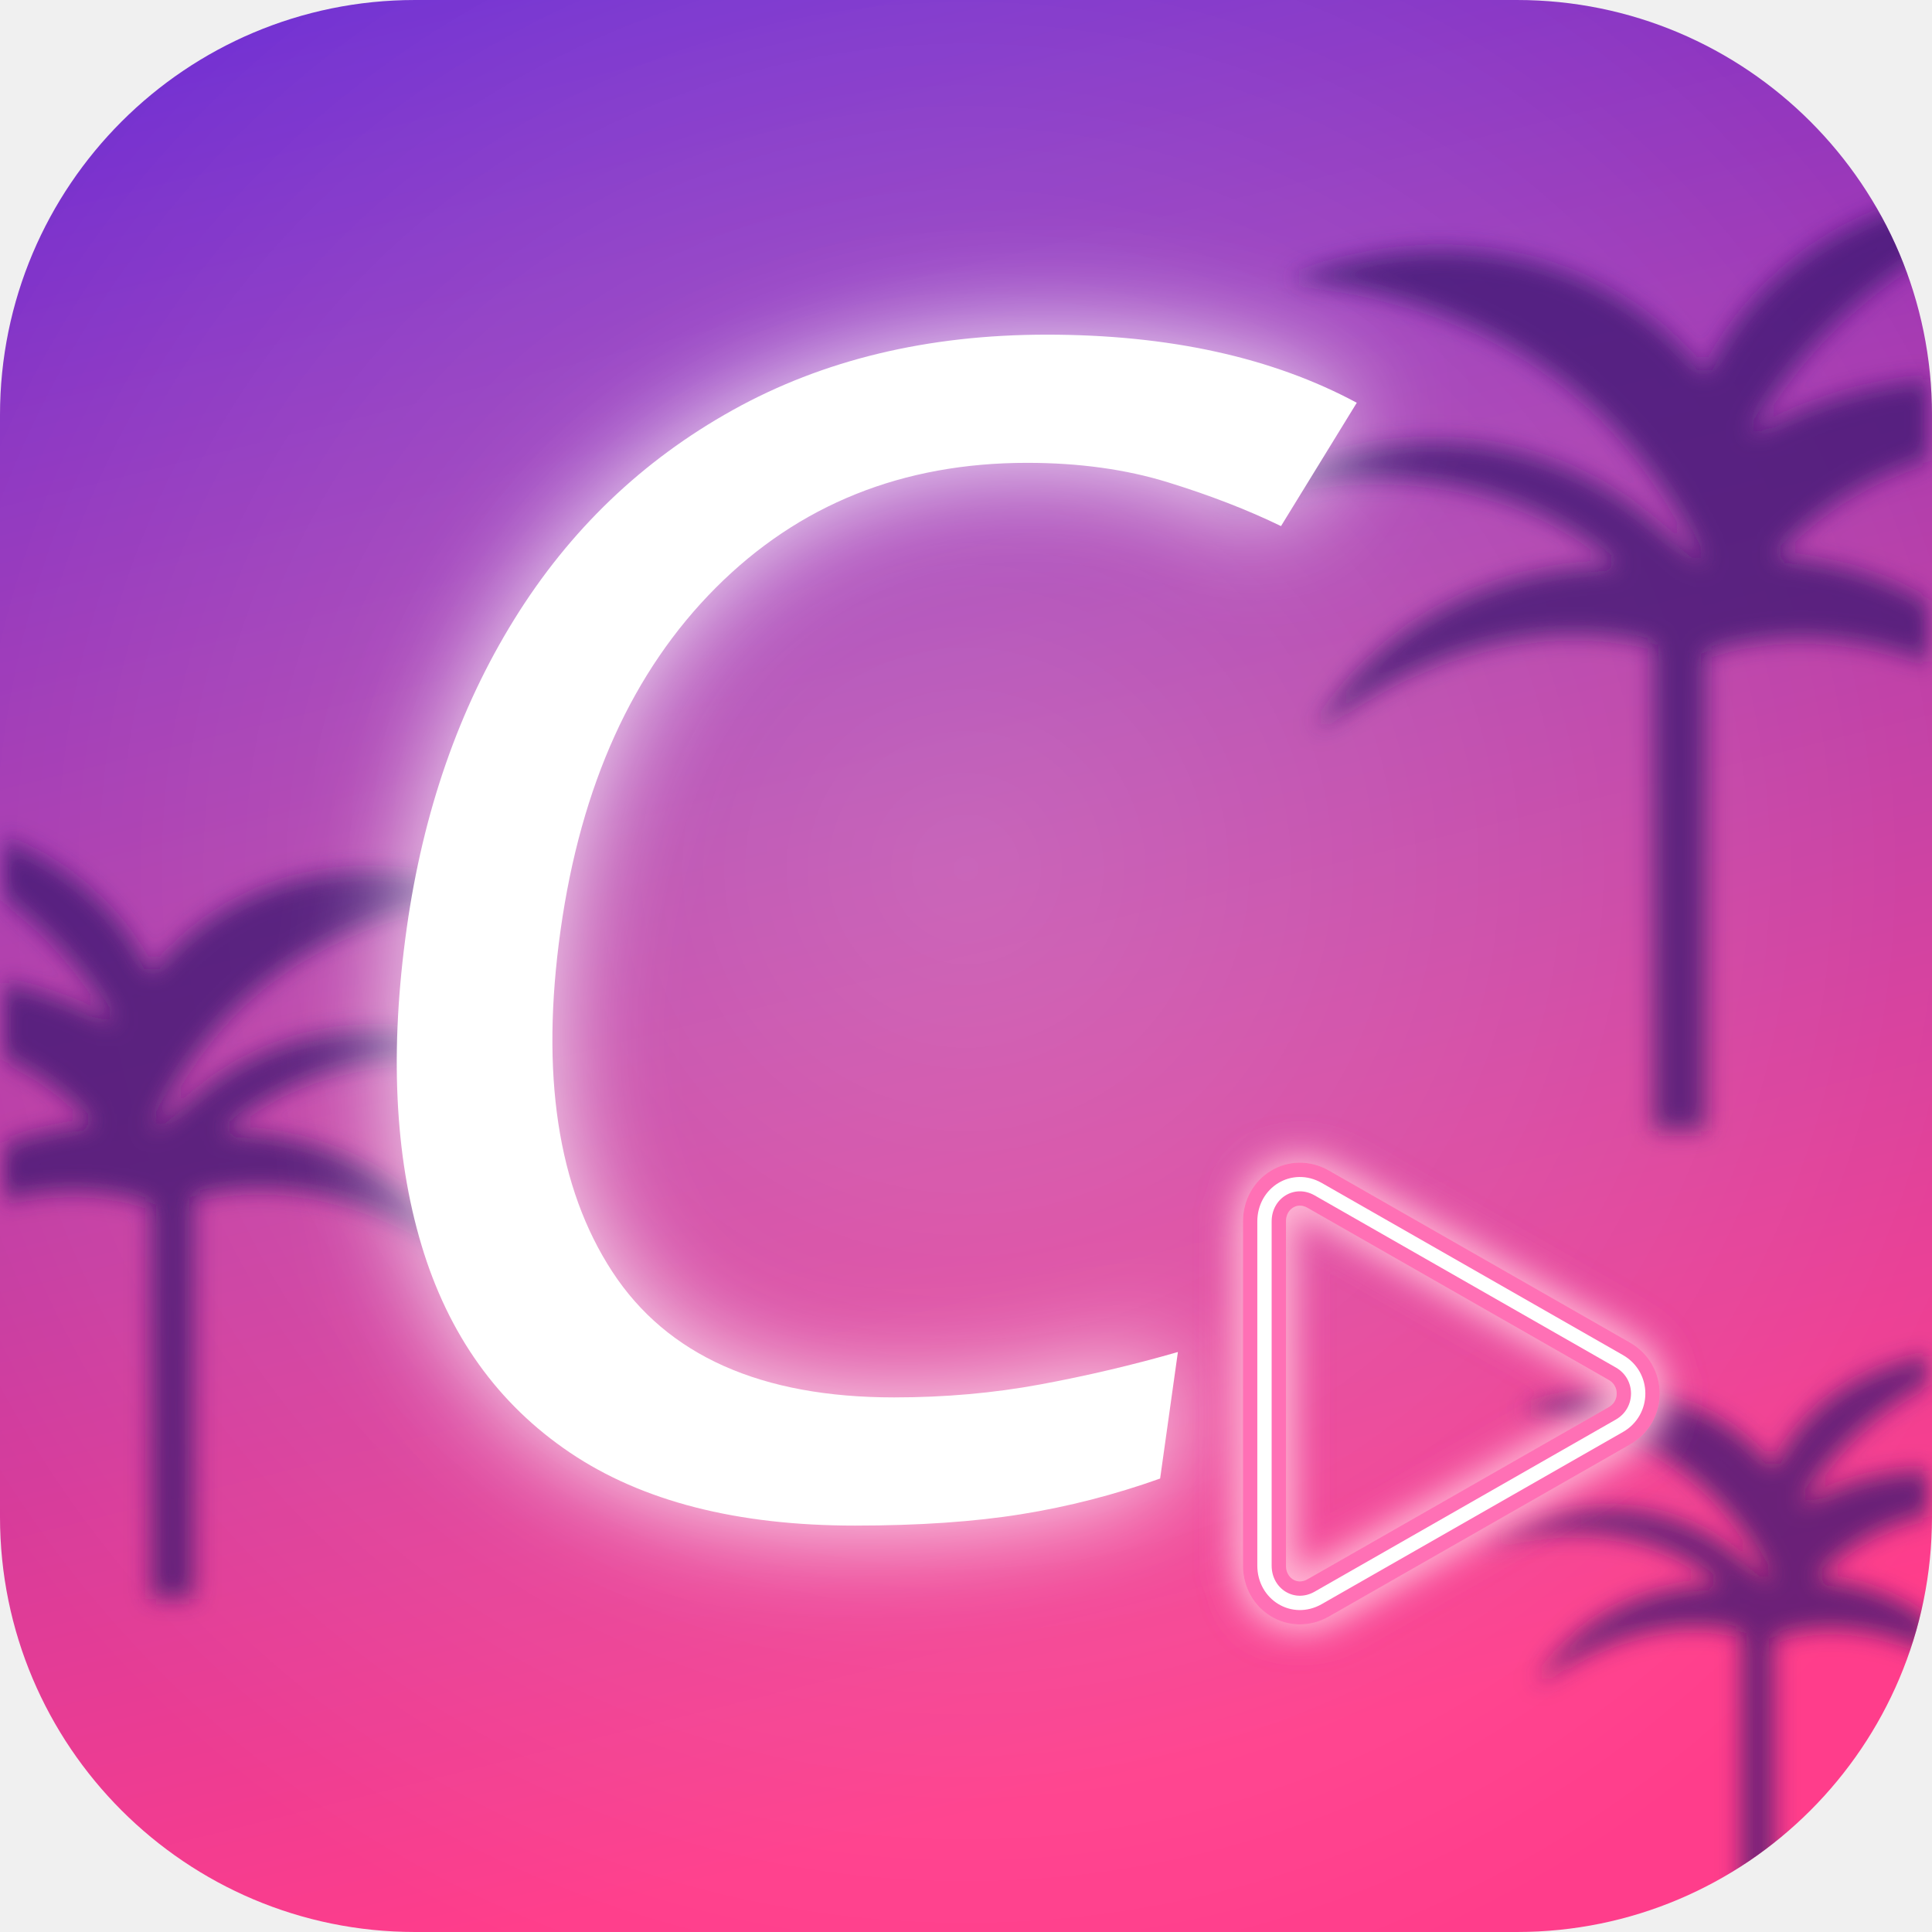
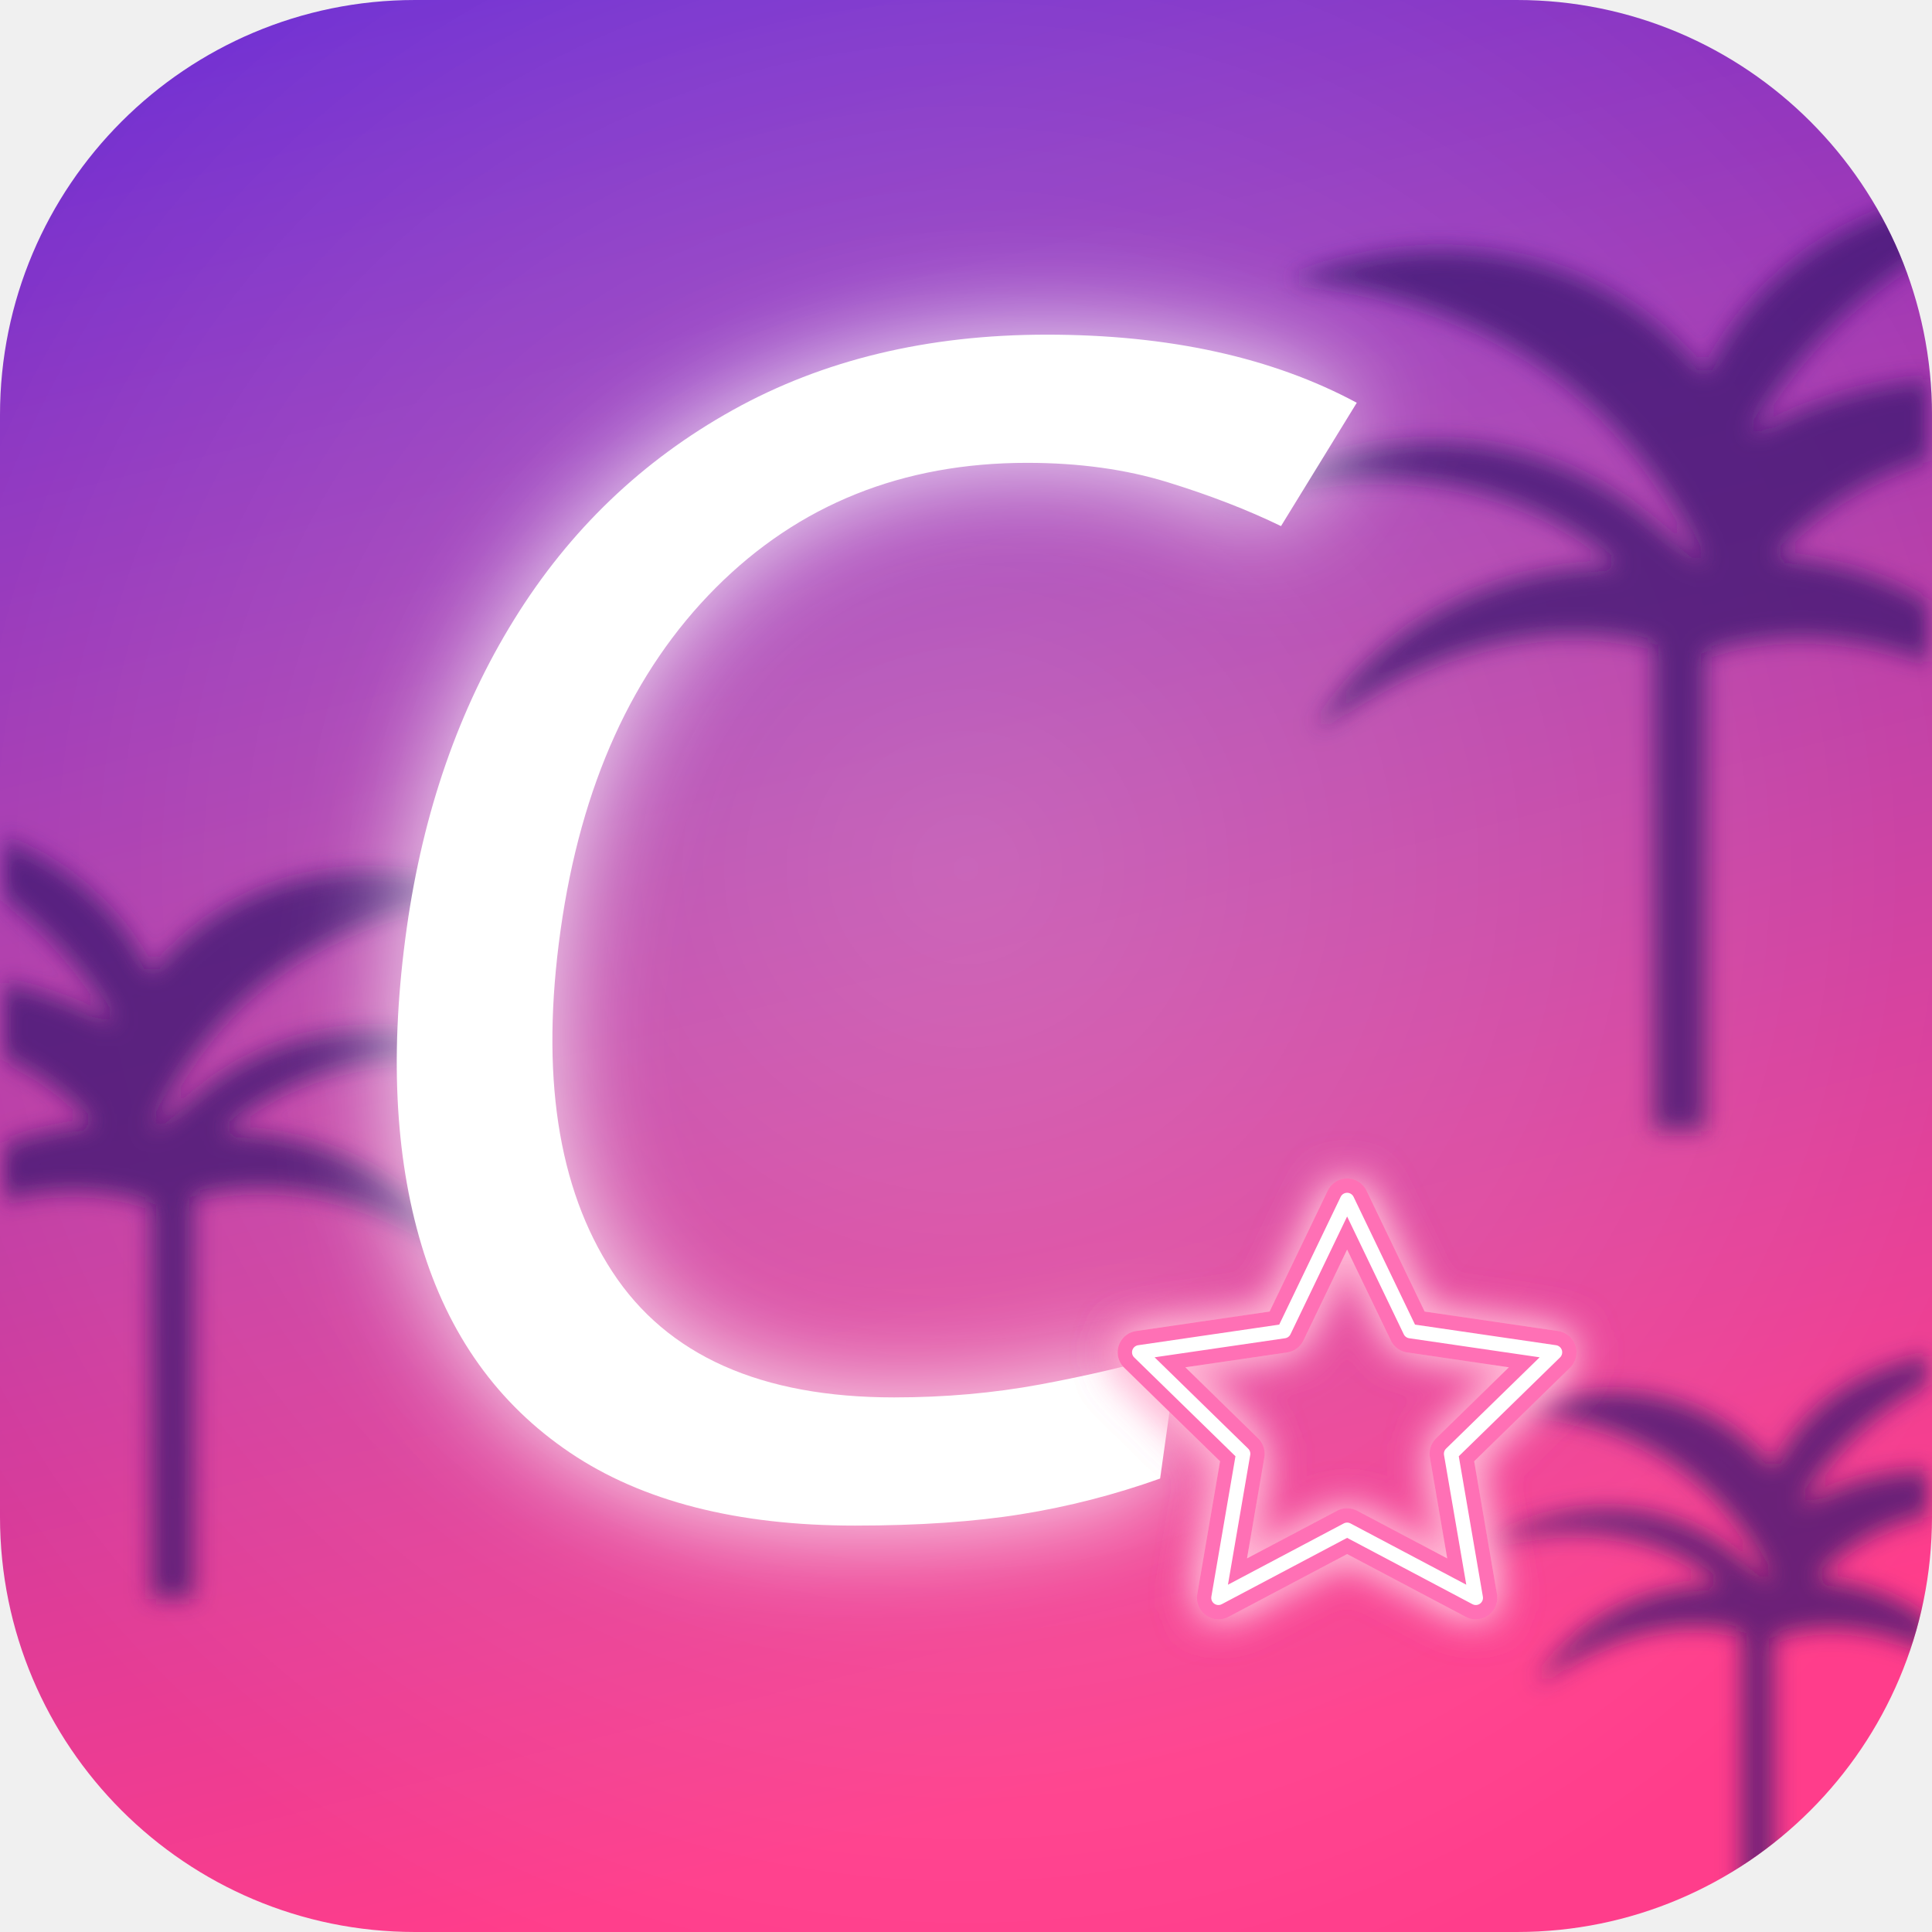
<svg xmlns="http://www.w3.org/2000/svg" viewBox="0 0 512 512" width="512" height="512">
  <defs>
    <linearGradient id="bg" x1="0" y1="0" x2="0.25" y2="1">
      <stop offset="0" stop-color="#6b2fd6" />
      <stop offset="0.5" stop-color="#b43aa8" />
      <stop offset="1" stop-color="#ff3d8b" />
    </linearGradient>
    <radialGradient id="haze" cx="0.5" cy="0.45" r="0.6">
      <stop offset="0" stop-color="#ffffff" stop-opacity="0.22" />
      <stop offset="1" stop-color="#ffffff" stop-opacity="0" />
    </radialGradient>
    <filter id="bloom" x="-30%" y="-30%" width="160%" height="160%">
      <feGaussianBlur in="SourceGraphic" stdDeviation="14" result="b" />
      <feComponentTransfer in="b" result="b2">
        <feFuncA type="linear" slope="0.9" />
      </feComponentTransfer>
      <feMerge>
        <feMergeNode in="b2" />
        <feMergeNode in="SourceGraphic" />
      </feMerge>
    </filter>
    <filter id="neon" x="-50%" y="-50%" width="200%" height="200%">
      <feGaussianBlur stdDeviation="6" result="b" />
      <feMerge>
        <feMergeNode in="b" />
        <feMergeNode in="b" />
        <feMergeNode in="SourceGraphic" />
      </feMerge>
    </filter>
    <filter id="shade">
      <feGaussianBlur stdDeviation="3" />
    </filter>
    <clipPath id="tile">
      <rect width="512" height="512" rx="110" />
    </clipPath>
    <g id="palm">
      <path d="M0 0c-18-40-52-62-96-66 36-14 74-6 96 22 14-30 46-46 86-44-34 10-62 32-76 58 32-18 70-18 98 4-36-8-72 0-92 24 28 2 50 16 62 38-26-18-54-24-78-16v110h-12V18c-24-6-52 0-78 20 14-24 40-38 70-38-22-20-56-26-92-14 32-20 72-20 100 4z" />
    </g>
  </defs>
  <rect width="512" height="512" rx="110" fill="url(#bg)" />
  <rect width="512" height="512" rx="110" fill="url(#haze)" />
  <g fill="#3a1370" opacity="0.75" filter="url(#shade)" clip-path="url(#tile)">
    <use href="#palm" transform="translate(452 150) scale(1.15)" />
    <use href="#palm" transform="translate(40 300) scale(-0.95 0.95)" />
    <use href="#palm" transform="translate(470 420) scale(0.7)" />
  </g>
  <g filter="url(#bloom)">
    <text x="252" y="400" text-anchor="middle" font-family="Anton, Impact, 'Arial Black', sans-serif" font-size="430" fill="#ffffff" transform="skewX(-8)">C</text>
  </g>
-   <g filter="url(#neon)" transform="translate(318 318) scale(0.95)">
-     <path d="M18 6v96c0 8 8 13 15 9l84-48c7-4 7-14 0-18L33-3c-7-4-15 1-15 9z" fill="none" stroke="#ff6fb5" stroke-width="12" stroke-linejoin="round" />
-     <path d="M18 6v96c0 8 8 13 15 9l84-48c7-4 7-14 0-18L33-3c-7-4-15 1-15 9z" fill="none" stroke="#ffffff" stroke-width="4" stroke-linejoin="round" />
+   <g filter="url(#neon)" transform="translate(300 318) scale(0.95)">
+     <path d="M60 0l17.6 36.6L118 42.5l-29 28.3 6.9 40.2L60 92l-35.9 19 6.9-40.2-29-28.3 40.4-5.9z" fill="none" stroke="#ff6fb5" stroke-width="12" stroke-linejoin="round" />
+     <path d="M60 0l17.6 36.6L118 42.5l-29 28.3 6.9 40.2L60 92l-35.9 19 6.9-40.2-29-28.3 40.4-5.9z" fill="none" stroke="#ffffff" stroke-width="4" stroke-linejoin="round" />
  </g>
</svg>
